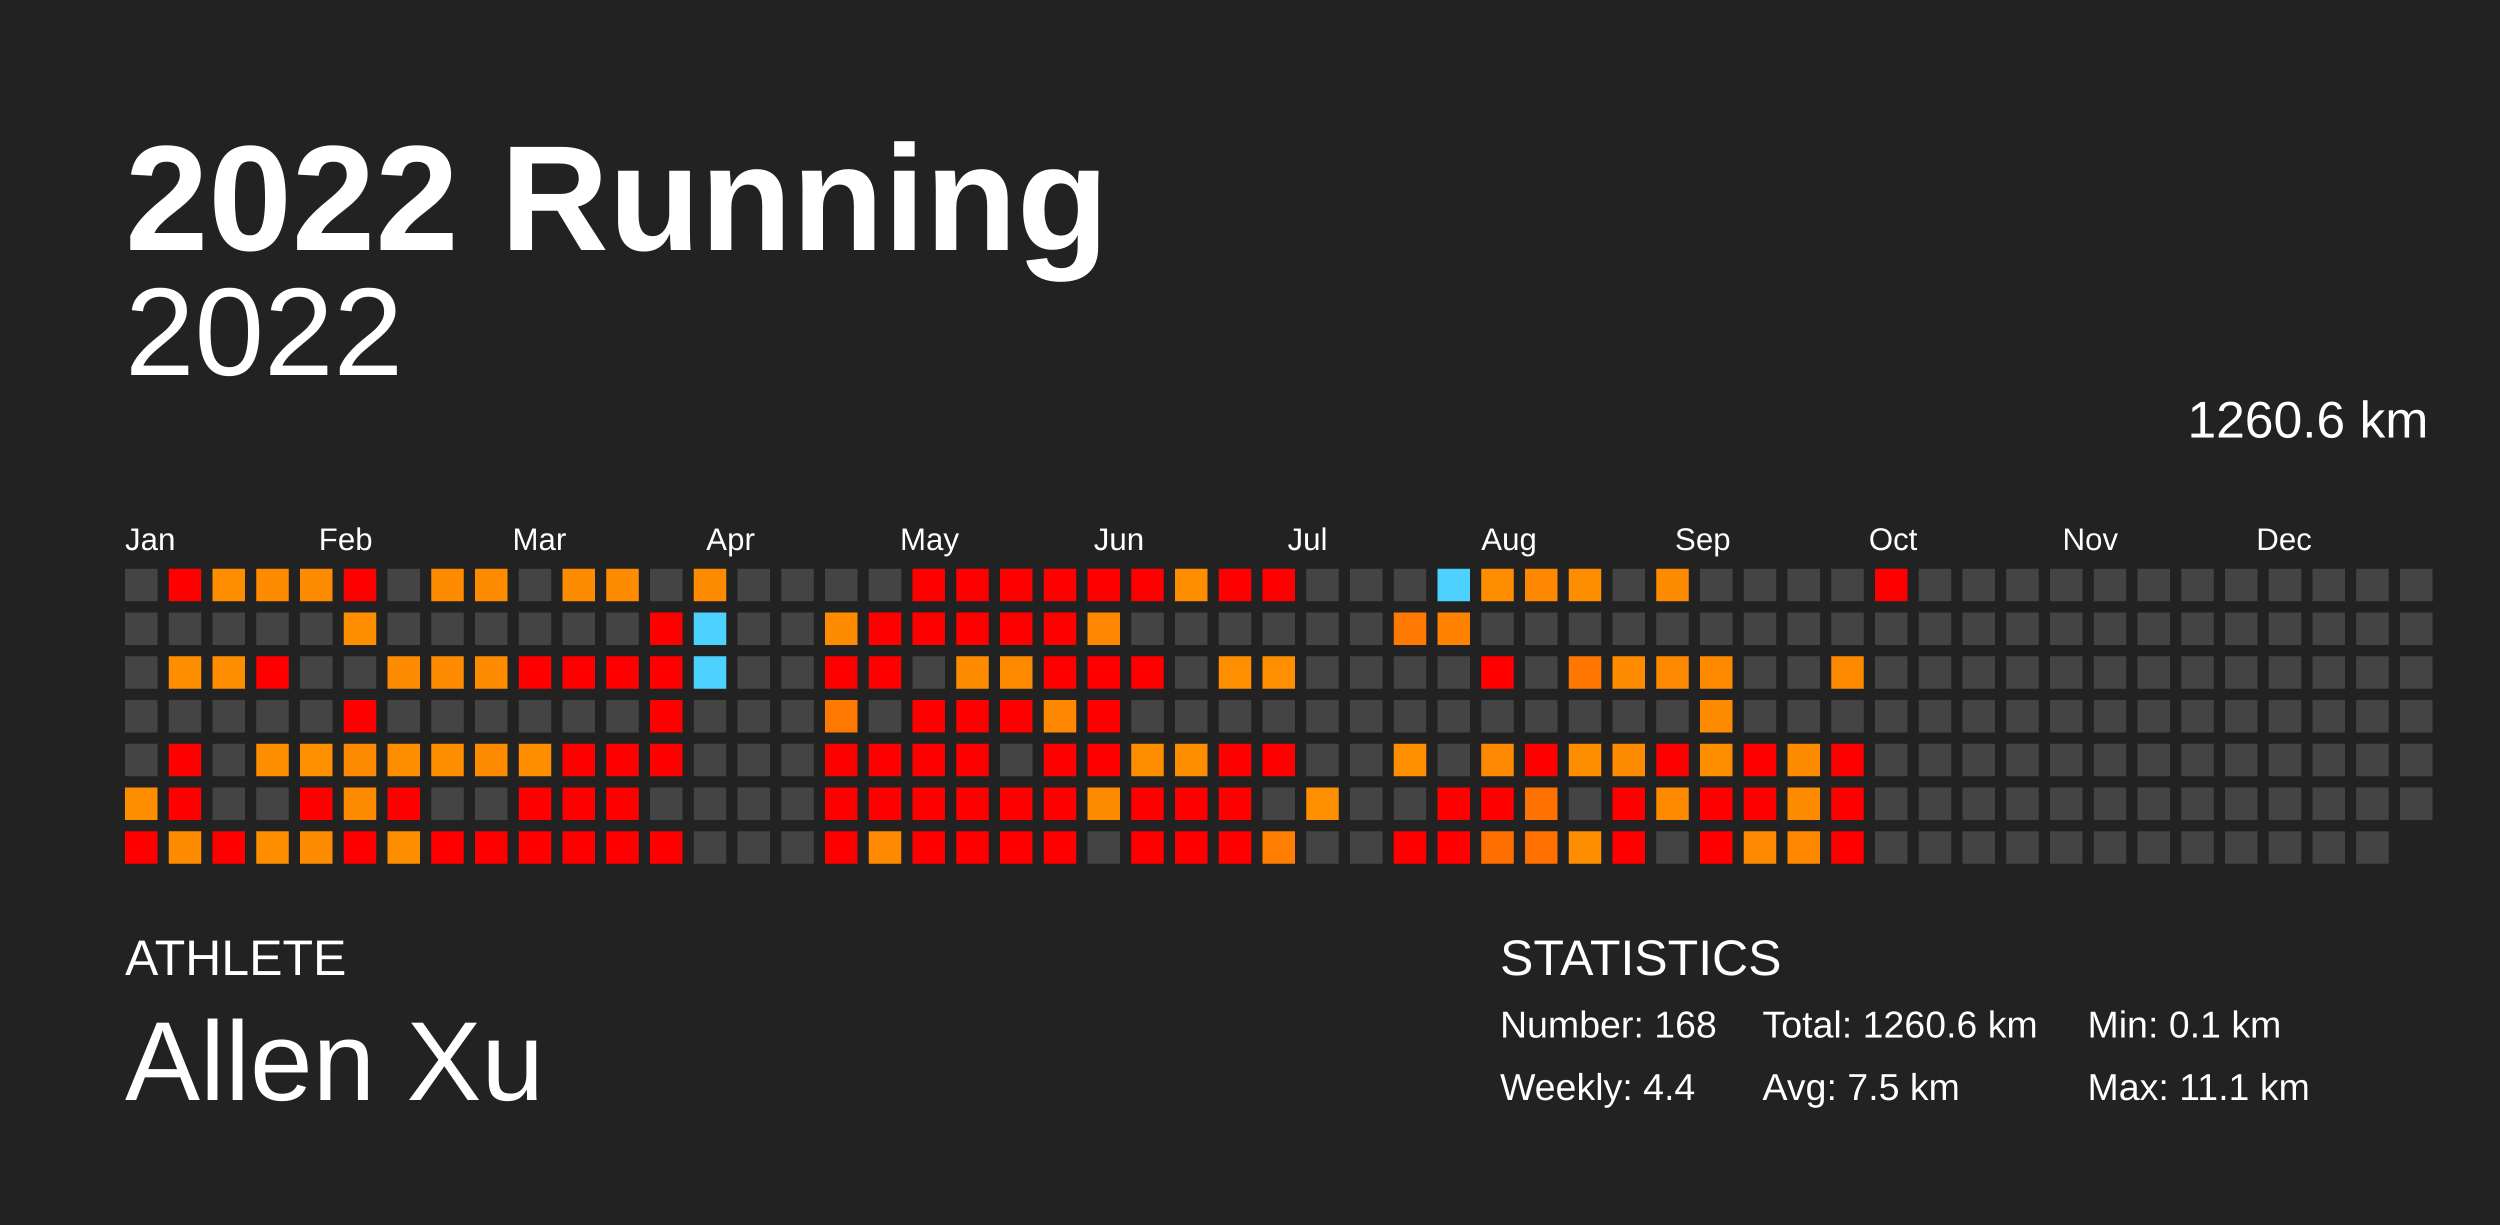
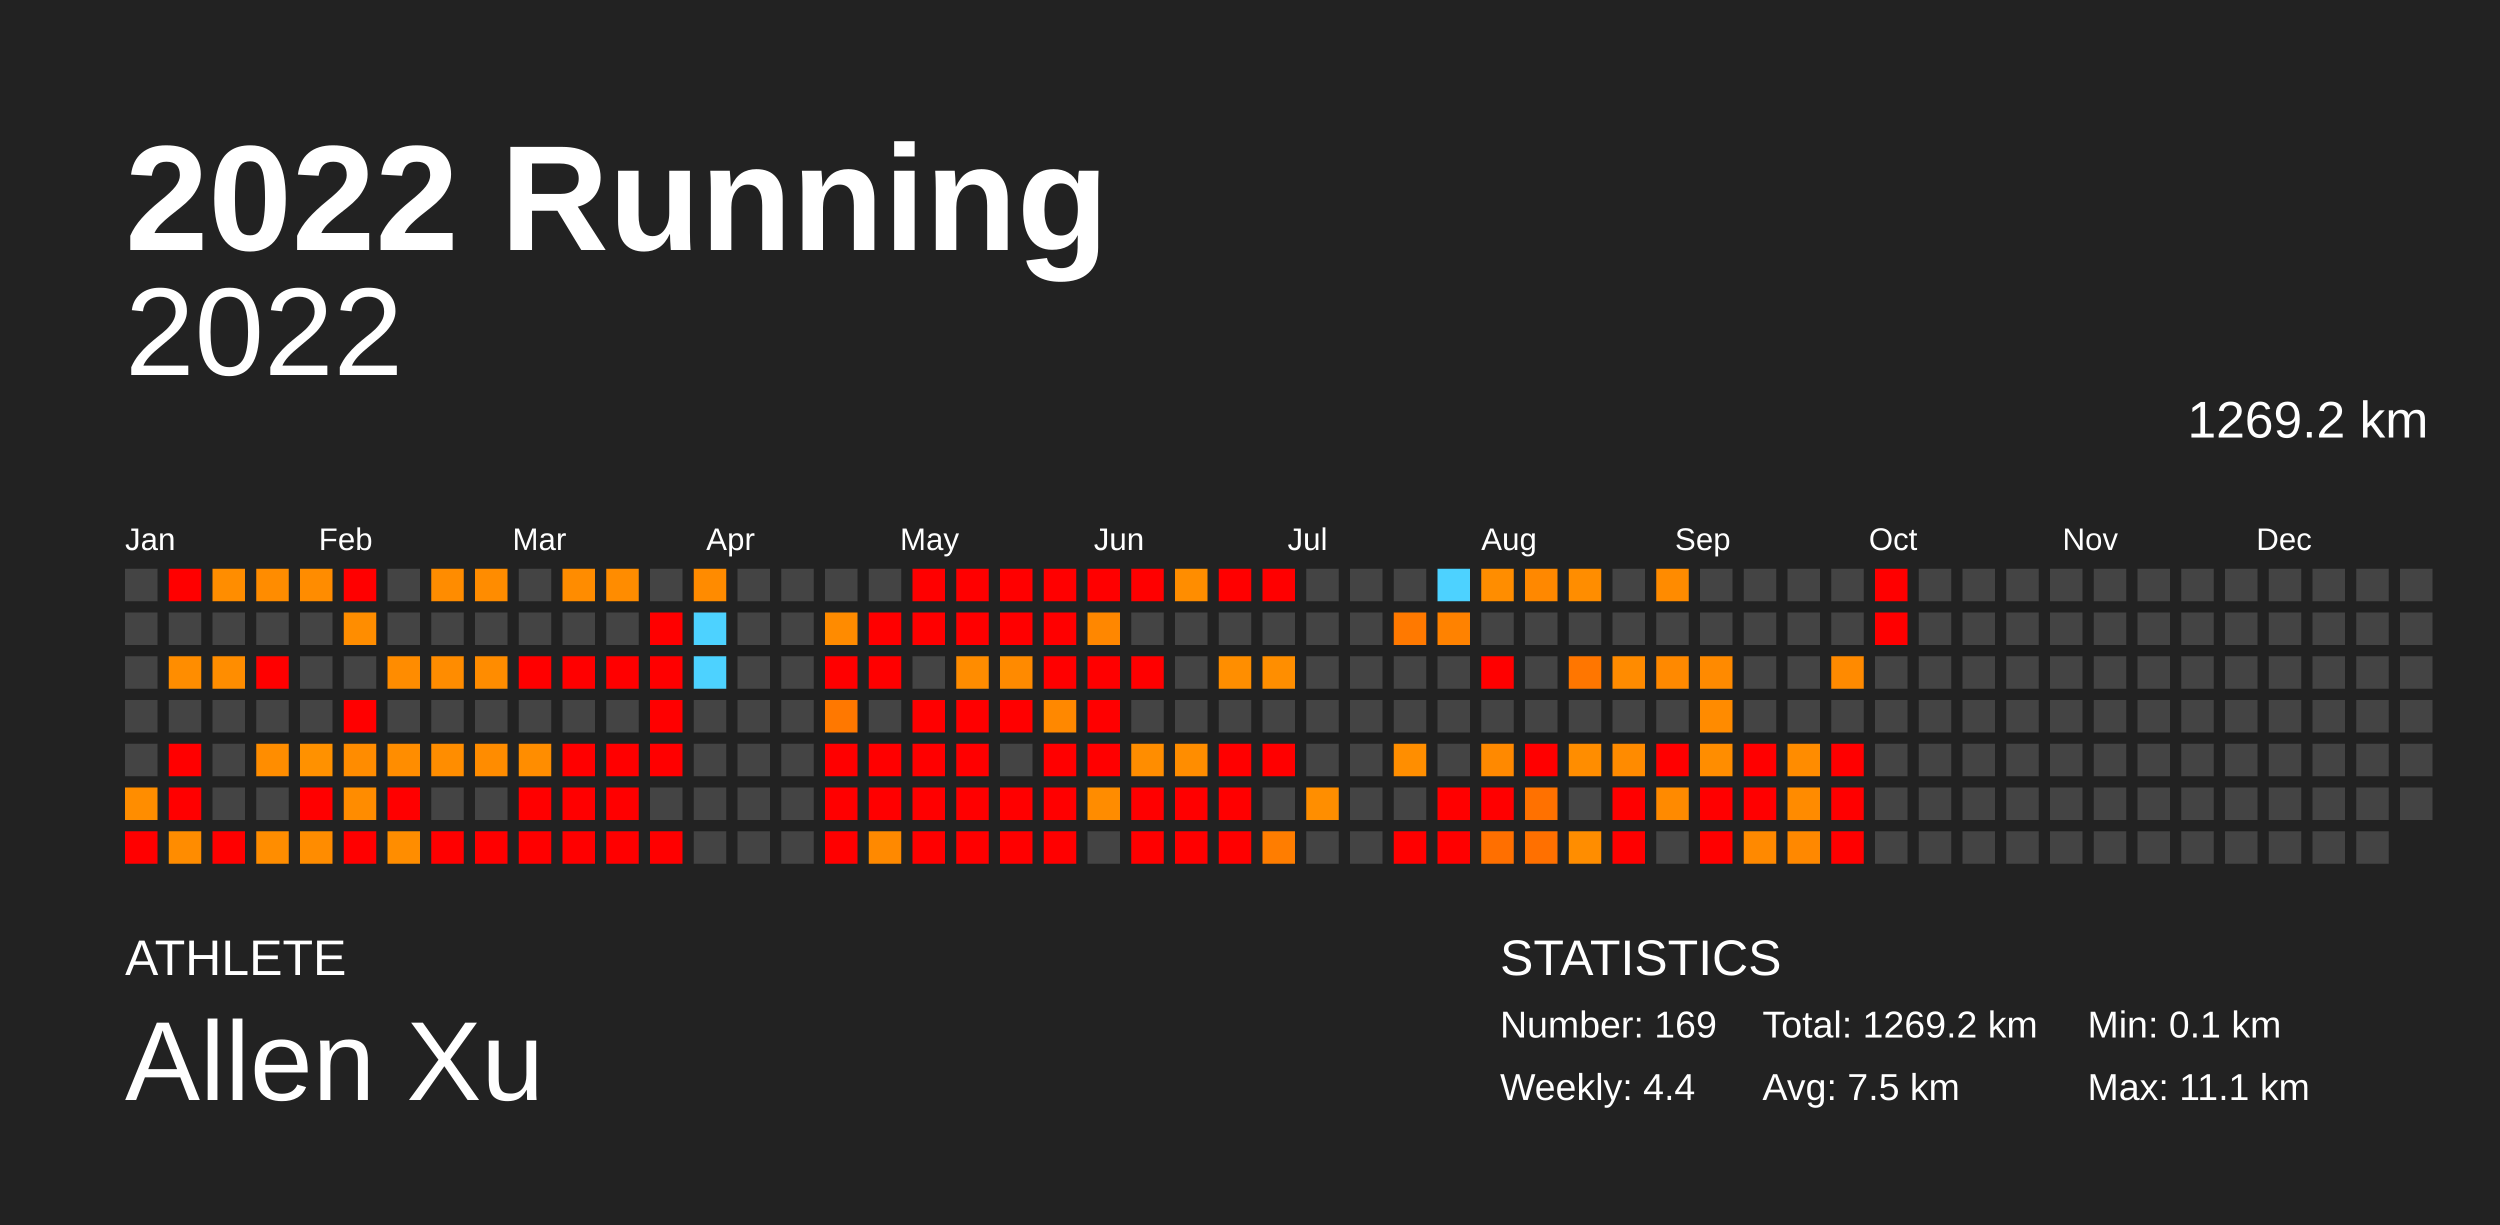
<svg xmlns="http://www.w3.org/2000/svg" baseProfile="full" height="98mm" version="1.1" viewBox="0,0,200,98" width="200mm">
  <defs />
  <rect fill="#222222" height="98" width="200" x="0" y="0" />
  <text fill="#FFFFFF" style="font-size:12px; font-family:Arial; font-weight:bold;" x="10" y="20">2022 Running</text>
  <text fill="#FFFFFF" style="font-size:4px; font-family:Arial" x="10" y="78">ATHLETE</text>
  <text fill="#FFFFFF" style="font-size:9px; font-family:Arial" x="10" y="88">Allen Xu</text>
  <text fill="#FFFFFF" style="font-size:4px; font-family:Arial" x="120" y="78">STATISTICS</text>
-   <text fill="#FFFFFF" style="font-size:3px; font-family:Arial" x="120" y="83">Number: 168</text>
+   <text fill="#FFFFFF" style="font-size:3px; font-family:Arial" x="120" y="83">Number: 169</text>
  <text fill="#FFFFFF" style="font-size:3px; font-family:Arial" x="120" y="88">Weekly: 4.4</text>
-   <text fill="#FFFFFF" style="font-size:3px; font-family:Arial" x="141" y="83">Total: 1260.6 km</text>
+   <text fill="#FFFFFF" style="font-size:3px; font-family:Arial" x="141" y="83">Total: 1269.2 km</text>
  <text fill="#FFFFFF" style="font-size:3px; font-family:Arial" x="141" y="88">Avg: 7.5 km</text>
  <text fill="#FFFFFF" style="font-size:3px; font-family:Arial" x="167" y="83">Min: 0.1 km</text>
  <text fill="#FFFFFF" style="font-size:3px; font-family:Arial" x="167" y="88">Max: 11.1 km</text>
  <text alignment-baseline="hanging" fill="#FFFFFF" style="font-size:10.0px; font-family:Arial;" x="10" y="30">2022</text>
-   <text alignment-baseline="hanging" fill="#FFFFFF" style="font-size:4.125px; font-family:Arial;" x="175" y="35">1260.6 km</text>
+   <text alignment-baseline="hanging" fill="#FFFFFF" style="font-size:4.125px; font-family:Arial;" x="175" y="35">1269.2 km</text>
  <text fill="#FFFFFF" style="font-size:2.5px; font-family:Arial" x="10.0" y="44">Jan</text>
  <text fill="#FFFFFF" style="font-size:2.5px; font-family:Arial" x="25.5" y="44">Feb</text>
  <text fill="#FFFFFF" style="font-size:2.5px; font-family:Arial" x="41.0" y="44">Mar</text>
  <text fill="#FFFFFF" style="font-size:2.5px; font-family:Arial" x="56.5" y="44">Apr</text>
  <text fill="#FFFFFF" style="font-size:2.5px; font-family:Arial" x="72.0" y="44">May</text>
  <text fill="#FFFFFF" style="font-size:2.5px; font-family:Arial" x="87.5" y="44">Jun</text>
  <text fill="#FFFFFF" style="font-size:2.5px; font-family:Arial" x="103.0" y="44">Jul</text>
  <text fill="#FFFFFF" style="font-size:2.5px; font-family:Arial" x="118.5" y="44">Aug</text>
  <text fill="#FFFFFF" style="font-size:2.5px; font-family:Arial" x="134.0" y="44">Sep</text>
  <text fill="#FFFFFF" style="font-size:2.5px; font-family:Arial" x="149.5" y="44">Oct</text>
  <text fill="#FFFFFF" style="font-size:2.5px; font-family:Arial" x="165.0" y="44">Nov</text>
  <text fill="#FFFFFF" style="font-size:2.5px; font-family:Arial" x="180.5" y="44">Dec</text>
  <rect fill="#444444" height="2.6" width="2.6" x="10.0" y="45.5" />
  <rect fill="#444444" height="2.6" width="2.6" x="10.0" y="49.0" />
  <rect fill="#444444" height="2.6" width="2.6" x="10.0" y="52.5" />
  <rect fill="#444444" height="2.6" width="2.6" x="10.0" y="56.0" />
  <rect fill="#444444" height="2.6" width="2.6" x="10.0" y="59.5" />
  <rect fill="#ff8d00" height="2.6" width="2.6" x="10.0" y="63.0" />
  <rect fill="red" height="2.6" width="2.6" x="10.0" y="66.5" />
  <rect fill="red" height="2.6" width="2.6" x="13.5" y="45.5" />
  <rect fill="#444444" height="2.6" width="2.6" x="13.5" y="49.0" />
  <rect fill="#ff8d00" height="2.6" width="2.6" x="13.5" y="52.5" />
  <rect fill="#444444" height="2.6" width="2.6" x="13.5" y="56.0" />
  <rect fill="red" height="2.6" width="2.6" x="13.5" y="59.5" />
  <rect fill="red" height="2.6" width="2.6" x="13.5" y="63.0" />
  <rect fill="#ff8c00" height="2.6" width="2.6" x="13.5" y="66.5" />
  <rect fill="#ff8d00" height="2.6" width="2.6" x="17.0" y="45.5" />
  <rect fill="#444444" height="2.6" width="2.6" x="17.0" y="49.0" />
  <rect fill="#ff8d00" height="2.6" width="2.6" x="17.0" y="52.5" />
  <rect fill="#444444" height="2.6" width="2.6" x="17.0" y="56.0" />
  <rect fill="#444444" height="2.6" width="2.6" x="17.0" y="59.5" />
  <rect fill="#444444" height="2.6" width="2.6" x="17.0" y="63.0" />
  <rect fill="red" height="2.6" width="2.6" x="17.0" y="66.5" />
  <rect fill="#ff8c00" height="2.6" width="2.6" x="20.5" y="45.5" />
  <rect fill="#444444" height="2.6" width="2.6" x="20.5" y="49.0" />
  <rect fill="red" height="2.6" width="2.6" x="20.5" y="52.5" />
  <rect fill="#444444" height="2.6" width="2.6" x="20.5" y="56.0" />
  <rect fill="#ff8d00" height="2.6" width="2.6" x="20.5" y="59.5" />
  <rect fill="#444444" height="2.6" width="2.6" x="20.5" y="63.0" />
  <rect fill="#ff8d00" height="2.6" width="2.6" x="20.5" y="66.5" />
  <rect fill="#ff8c00" height="2.6" width="2.6" x="24.0" y="45.5" />
  <rect fill="#444444" height="2.6" width="2.6" x="24.0" y="49.0" />
  <rect fill="#444444" height="2.6" width="2.6" x="24.0" y="52.5" />
  <rect fill="#444444" height="2.6" width="2.6" x="24.0" y="56.0" />
  <rect fill="#ff9100" height="2.6" width="2.6" x="24.0" y="59.5" />
  <rect fill="red" height="2.6" width="2.6" x="24.0" y="63.0" />
  <rect fill="#ff8c00" height="2.6" width="2.6" x="24.0" y="66.5" />
  <rect fill="red" height="2.6" width="2.6" x="27.5" y="45.5" />
  <rect fill="#ff8d00" height="2.6" width="2.6" x="27.5" y="49.0" />
  <rect fill="#444444" height="2.6" width="2.6" x="27.5" y="52.5" />
  <rect fill="red" height="2.6" width="2.6" x="27.5" y="56.0" />
  <rect fill="#ff8c00" height="2.6" width="2.6" x="27.5" y="59.5" />
  <rect fill="#ff8c00" height="2.6" width="2.6" x="27.5" y="63.0" />
  <rect fill="red" height="2.6" width="2.6" x="27.5" y="66.5" />
  <rect fill="#444444" height="2.6" width="2.6" x="31.0" y="45.5" />
  <rect fill="#444444" height="2.6" width="2.6" x="31.0" y="49.0" />
  <rect fill="#ff8c00" height="2.6" width="2.6" x="31.0" y="52.5" />
  <rect fill="#444444" height="2.6" width="2.6" x="31.0" y="56.0" />
  <rect fill="#ff8d00" height="2.6" width="2.6" x="31.0" y="59.5" />
  <rect fill="red" height="2.6" width="2.6" x="31.0" y="63.0" />
  <rect fill="#ff8d00" height="2.6" width="2.6" x="31.0" y="66.5" />
  <rect fill="#ff8c00" height="2.6" width="2.6" x="34.5" y="45.5" />
  <rect fill="#444444" height="2.6" width="2.6" x="34.5" y="49.0" />
  <rect fill="#ff8c00" height="2.6" width="2.6" x="34.5" y="52.5" />
  <rect fill="#444444" height="2.6" width="2.6" x="34.5" y="56.0" />
  <rect fill="#ff8d00" height="2.6" width="2.6" x="34.5" y="59.5" />
  <rect fill="#444444" height="2.6" width="2.6" x="34.5" y="63.0" />
  <rect fill="red" height="2.6" width="2.6" x="34.5" y="66.5" />
  <rect fill="#ff8c00" height="2.6" width="2.6" x="38.0" y="45.5" />
  <rect fill="#444444" height="2.6" width="2.6" x="38.0" y="49.0" />
  <rect fill="#ff8c00" height="2.6" width="2.6" x="38.0" y="52.5" />
  <rect fill="#444444" height="2.6" width="2.6" x="38.0" y="56.0" />
  <rect fill="#ff8c00" height="2.6" width="2.6" x="38.0" y="59.5" />
  <rect fill="#444444" height="2.6" width="2.6" x="38.0" y="63.0" />
  <rect fill="red" height="2.6" width="2.6" x="38.0" y="66.5" />
  <rect fill="#444444" height="2.6" width="2.6" x="41.5" y="45.5" />
  <rect fill="#444444" height="2.6" width="2.6" x="41.5" y="49.0" />
  <rect fill="red" height="2.6" width="2.6" x="41.5" y="52.5" />
  <rect fill="#444444" height="2.6" width="2.6" x="41.5" y="56.0" />
  <rect fill="#ff8d00" height="2.6" width="2.6" x="41.5" y="59.5" />
  <rect fill="red" height="2.6" width="2.6" x="41.5" y="63.0" />
  <rect fill="red" height="2.6" width="2.6" x="41.5" y="66.5" />
  <rect fill="#ff8c00" height="2.6" width="2.6" x="45.0" y="45.5" />
  <rect fill="#444444" height="2.6" width="2.6" x="45.0" y="49.0" />
  <rect fill="red" height="2.6" width="2.6" x="45.0" y="52.5" />
  <rect fill="#444444" height="2.6" width="2.6" x="45.0" y="56.0" />
  <rect fill="red" height="2.6" width="2.6" x="45.0" y="59.5" />
  <rect fill="red" height="2.6" width="2.6" x="45.0" y="63.0" />
  <rect fill="red" height="2.6" width="2.6" x="45.0" y="66.5" />
  <rect fill="#ff8c00" height="2.6" width="2.6" x="48.5" y="45.5" />
  <rect fill="#444444" height="2.6" width="2.6" x="48.5" y="49.0" />
  <rect fill="red" height="2.6" width="2.6" x="48.5" y="52.5" />
  <rect fill="#444444" height="2.6" width="2.6" x="48.5" y="56.0" />
  <rect fill="red" height="2.6" width="2.6" x="48.5" y="59.5" />
  <rect fill="red" height="2.6" width="2.6" x="48.5" y="63.0" />
  <rect fill="red" height="2.6" width="2.6" x="48.5" y="66.5" />
  <rect fill="#444444" height="2.6" width="2.6" x="52.0" y="45.5" />
  <rect fill="red" height="2.6" width="2.6" x="52.0" y="49.0" />
  <rect fill="red" height="2.6" width="2.6" x="52.0" y="52.5" />
  <rect fill="red" height="2.6" width="2.6" x="52.0" y="56.0" />
  <rect fill="red" height="2.6" width="2.6" x="52.0" y="59.5" />
  <rect fill="#444444" height="2.6" width="2.6" x="52.0" y="63.0" />
  <rect fill="red" height="2.6" width="2.6" x="52.0" y="66.5" />
  <rect fill="#ff8b00" height="2.6" width="2.6" x="55.5" y="45.5" />
  <rect fill="#4dd2ff" height="2.6" width="2.6" x="55.5" y="49.0" />
  <rect fill="#4dd2ff" height="2.6" width="2.6" x="55.5" y="52.5" />
  <rect fill="#444444" height="2.6" width="2.6" x="55.5" y="56.0" />
  <rect fill="#444444" height="2.6" width="2.6" x="55.5" y="59.5" />
  <rect fill="#444444" height="2.6" width="2.6" x="55.5" y="63.0" />
  <rect fill="#444444" height="2.6" width="2.6" x="55.5" y="66.5" />
  <rect fill="#444444" height="2.6" width="2.6" x="59.0" y="45.5" />
  <rect fill="#444444" height="2.6" width="2.6" x="59.0" y="49.0" />
  <rect fill="#444444" height="2.6" width="2.6" x="59.0" y="52.5" />
  <rect fill="#444444" height="2.6" width="2.6" x="59.0" y="56.0" />
  <rect fill="#444444" height="2.6" width="2.6" x="59.0" y="59.5" />
  <rect fill="#444444" height="2.6" width="2.6" x="59.0" y="63.0" />
  <rect fill="#444444" height="2.6" width="2.6" x="59.0" y="66.5" />
  <rect fill="#444444" height="2.6" width="2.6" x="62.5" y="45.5" />
  <rect fill="#444444" height="2.6" width="2.6" x="62.5" y="49.0" />
  <rect fill="#444444" height="2.6" width="2.6" x="62.5" y="52.5" />
  <rect fill="#444444" height="2.6" width="2.6" x="62.5" y="56.0" />
  <rect fill="#444444" height="2.6" width="2.6" x="62.5" y="59.5" />
  <rect fill="#444444" height="2.6" width="2.6" x="62.5" y="63.0" />
  <rect fill="#444444" height="2.6" width="2.6" x="62.5" y="66.5" />
  <rect fill="#444444" height="2.6" width="2.6" x="66.0" y="45.5" />
  <rect fill="#ff8b00" height="2.6" width="2.6" x="66.0" y="49.0" />
  <rect fill="red" height="2.6" width="2.6" x="66.0" y="52.5" />
  <rect fill="#ff7800" height="2.6" width="2.6" x="66.0" y="56.0" />
  <rect fill="red" height="2.6" width="2.6" x="66.0" y="59.5" />
  <rect fill="red" height="2.6" width="2.6" x="66.0" y="63.0" />
  <rect fill="red" height="2.6" width="2.6" x="66.0" y="66.5" />
  <rect fill="#444444" height="2.6" width="2.6" x="69.5" y="45.5" />
  <rect fill="red" height="2.6" width="2.6" x="69.5" y="49.0" />
  <rect fill="red" height="2.6" width="2.6" x="69.5" y="52.5" />
  <rect fill="#444444" height="2.6" width="2.6" x="69.5" y="56.0" />
  <rect fill="red" height="2.6" width="2.6" x="69.5" y="59.5" />
  <rect fill="red" height="2.6" width="2.6" x="69.5" y="63.0" />
  <rect fill="#ff8900" height="2.6" width="2.6" x="69.5" y="66.5" />
  <rect fill="red" height="2.6" width="2.6" x="73.0" y="45.5" />
  <rect fill="red" height="2.6" width="2.6" x="73.0" y="49.0" />
  <rect fill="#444444" height="2.6" width="2.6" x="73.0" y="52.5" />
  <rect fill="red" height="2.6" width="2.6" x="73.0" y="56.0" />
  <rect fill="red" height="2.6" width="2.6" x="73.0" y="59.5" />
  <rect fill="red" height="2.6" width="2.6" x="73.0" y="63.0" />
  <rect fill="red" height="2.6" width="2.6" x="73.0" y="66.5" />
  <rect fill="red" height="2.6" width="2.6" x="76.5" y="45.5" />
  <rect fill="red" height="2.6" width="2.6" x="76.5" y="49.0" />
  <rect fill="#ff8c00" height="2.6" width="2.6" x="76.5" y="52.5" />
  <rect fill="red" height="2.6" width="2.6" x="76.5" y="56.0" />
  <rect fill="red" height="2.6" width="2.6" x="76.5" y="59.5" />
  <rect fill="red" height="2.6" width="2.6" x="76.5" y="63.0" />
  <rect fill="red" height="2.6" width="2.6" x="76.5" y="66.5" />
  <rect fill="red" height="2.6" width="2.6" x="80.0" y="45.5" />
  <rect fill="red" height="2.6" width="2.6" x="80.0" y="49.0" />
  <rect fill="#ff8a00" height="2.6" width="2.6" x="80.0" y="52.5" />
  <rect fill="red" height="2.6" width="2.6" x="80.0" y="56.0" />
  <rect fill="#444444" height="2.6" width="2.6" x="80.0" y="59.5" />
  <rect fill="red" height="2.6" width="2.6" x="80.0" y="63.0" />
  <rect fill="red" height="2.6" width="2.6" x="80.0" y="66.5" />
  <rect fill="red" height="2.6" width="2.6" x="83.5" y="45.5" />
  <rect fill="red" height="2.6" width="2.6" x="83.5" y="49.0" />
  <rect fill="red" height="2.6" width="2.6" x="83.5" y="52.5" />
  <rect fill="#ff8800" height="2.6" width="2.6" x="83.5" y="56.0" />
  <rect fill="red" height="2.6" width="2.6" x="83.5" y="59.5" />
  <rect fill="red" height="2.6" width="2.6" x="83.5" y="63.0" />
  <rect fill="red" height="2.6" width="2.6" x="83.5" y="66.5" />
  <rect fill="red" height="2.6" width="2.6" x="87.0" y="45.5" />
  <rect fill="#ff8700" height="2.6" width="2.6" x="87.0" y="49.0" />
  <rect fill="red" height="2.6" width="2.6" x="87.0" y="52.5" />
  <rect fill="red" height="2.6" width="2.6" x="87.0" y="56.0" />
  <rect fill="red" height="2.6" width="2.6" x="87.0" y="59.5" />
  <rect fill="#ff8c00" height="2.6" width="2.6" x="87.0" y="63.0" />
  <rect fill="#444444" height="2.6" width="2.6" x="87.0" y="66.5" />
  <rect fill="red" height="2.6" width="2.6" x="90.5" y="45.5" />
  <rect fill="#444444" height="2.6" width="2.6" x="90.5" y="49.0" />
  <rect fill="red" height="2.6" width="2.6" x="90.5" y="52.5" />
  <rect fill="#444444" height="2.6" width="2.6" x="90.5" y="56.0" />
  <rect fill="#ff8d00" height="2.6" width="2.6" x="90.5" y="59.5" />
  <rect fill="red" height="2.6" width="2.6" x="90.5" y="63.0" />
  <rect fill="red" height="2.6" width="2.6" x="90.5" y="66.5" />
  <rect fill="#ff8d00" height="2.6" width="2.6" x="94.0" y="45.5" />
  <rect fill="#444444" height="2.6" width="2.6" x="94.0" y="49.0" />
  <rect fill="#444444" height="2.6" width="2.6" x="94.0" y="52.5" />
  <rect fill="#444444" height="2.6" width="2.6" x="94.0" y="56.0" />
  <rect fill="#ff8d00" height="2.6" width="2.6" x="94.0" y="59.5" />
  <rect fill="red" height="2.6" width="2.6" x="94.0" y="63.0" />
  <rect fill="red" height="2.6" width="2.6" x="94.0" y="66.5" />
  <rect fill="red" height="2.6" width="2.6" x="97.5" y="45.5" />
  <rect fill="#444444" height="2.6" width="2.6" x="97.5" y="49.0" />
  <rect fill="#ff8e00" height="2.6" width="2.6" x="97.5" y="52.5" />
  <rect fill="#444444" height="2.6" width="2.6" x="97.5" y="56.0" />
  <rect fill="red" height="2.6" width="2.6" x="97.5" y="59.5" />
  <rect fill="red" height="2.6" width="2.6" x="97.5" y="63.0" />
  <rect fill="red" height="2.6" width="2.6" x="97.5" y="66.5" />
  <rect fill="red" height="2.6" width="2.6" x="101.0" y="45.5" />
  <rect fill="#444444" height="2.6" width="2.6" x="101.0" y="49.0" />
  <rect fill="#ff8e00" height="2.6" width="2.6" x="101.0" y="52.5" />
  <rect fill="#444444" height="2.6" width="2.6" x="101.0" y="56.0" />
  <rect fill="red" height="2.6" width="2.6" x="101.0" y="59.5" />
  <rect fill="#444444" height="2.6" width="2.6" x="101.0" y="63.0" />
  <rect fill="#ff7d00" height="2.6" width="2.6" x="101.0" y="66.5" />
  <rect fill="#444444" height="2.6" width="2.6" x="104.5" y="45.5" />
  <rect fill="#444444" height="2.6" width="2.6" x="104.5" y="49.0" />
  <rect fill="#444444" height="2.6" width="2.6" x="104.5" y="52.5" />
  <rect fill="#444444" height="2.6" width="2.6" x="104.5" y="56.0" />
  <rect fill="#444444" height="2.6" width="2.6" x="104.5" y="59.5" />
  <rect fill="#ff8e00" height="2.6" width="2.6" x="104.5" y="63.0" />
  <rect fill="#444444" height="2.6" width="2.6" x="104.5" y="66.5" />
  <rect fill="#444444" height="2.6" width="2.6" x="108.0" y="45.5" />
  <rect fill="#444444" height="2.6" width="2.6" x="108.0" y="49.0" />
  <rect fill="#444444" height="2.6" width="2.6" x="108.0" y="52.5" />
  <rect fill="#444444" height="2.6" width="2.6" x="108.0" y="56.0" />
  <rect fill="#444444" height="2.6" width="2.6" x="108.0" y="59.5" />
  <rect fill="#444444" height="2.6" width="2.6" x="108.0" y="63.0" />
  <rect fill="#444444" height="2.6" width="2.6" x="108.0" y="66.5" />
  <rect fill="#444444" height="2.6" width="2.6" x="111.5" y="45.5" />
  <rect fill="#ff7900" height="2.6" width="2.6" x="111.5" y="49.0" />
  <rect fill="#444444" height="2.6" width="2.6" x="111.5" y="52.5" />
  <rect fill="#444444" height="2.6" width="2.6" x="111.5" y="56.0" />
  <rect fill="#ff8e00" height="2.6" width="2.6" x="111.5" y="59.5" />
  <rect fill="#444444" height="2.6" width="2.6" x="111.5" y="63.0" />
  <rect fill="red" height="2.6" width="2.6" x="111.5" y="66.5" />
  <rect fill="#4dd2ff" height="2.6" width="2.6" x="115.0" y="45.5" />
  <rect fill="#ff8200" height="2.6" width="2.6" x="115.0" y="49.0" />
  <rect fill="#444444" height="2.6" width="2.6" x="115.0" y="52.5" />
  <rect fill="#444444" height="2.6" width="2.6" x="115.0" y="56.0" />
  <rect fill="#444444" height="2.6" width="2.6" x="115.0" y="59.5" />
  <rect fill="red" height="2.6" width="2.6" x="115.0" y="63.0" />
  <rect fill="red" height="2.6" width="2.6" x="115.0" y="66.5" />
  <rect fill="#ff8d00" height="2.6" width="2.6" x="118.5" y="45.5" />
  <rect fill="#444444" height="2.6" width="2.6" x="118.5" y="49.0" />
  <rect fill="red" height="2.6" width="2.6" x="118.5" y="52.5" />
  <rect fill="#444444" height="2.6" width="2.6" x="118.5" y="56.0" />
  <rect fill="#ff8900" height="2.6" width="2.6" x="118.5" y="59.5" />
  <rect fill="red" height="2.6" width="2.6" x="118.5" y="63.0" />
  <rect fill="#ff6f00" height="2.6" width="2.6" x="118.5" y="66.5" />
  <rect fill="#ff8800" height="2.6" width="2.6" x="122.0" y="45.5" />
  <rect fill="#444444" height="2.6" width="2.6" x="122.0" y="49.0" />
  <rect fill="#444444" height="2.6" width="2.6" x="122.0" y="52.5" />
  <rect fill="#444444" height="2.6" width="2.6" x="122.0" y="56.0" />
  <rect fill="red" height="2.6" width="2.6" x="122.0" y="59.5" />
  <rect fill="#ff7100" height="2.6" width="2.6" x="122.0" y="63.0" />
  <rect fill="#ff7000" height="2.6" width="2.6" x="122.0" y="66.5" />
  <rect fill="#ff8d00" height="2.6" width="2.6" x="125.5" y="45.5" />
  <rect fill="#444444" height="2.6" width="2.6" x="125.5" y="49.0" />
  <rect fill="#ff7600" height="2.6" width="2.6" x="125.5" y="52.5" />
  <rect fill="#444444" height="2.6" width="2.6" x="125.5" y="56.0" />
  <rect fill="#ff8d00" height="2.6" width="2.6" x="125.5" y="59.5" />
  <rect fill="#444444" height="2.6" width="2.6" x="125.5" y="63.0" />
  <rect fill="#ff8d00" height="2.6" width="2.6" x="125.5" y="66.5" />
  <rect fill="#444444" height="2.6" width="2.6" x="129.0" y="45.5" />
  <rect fill="#444444" height="2.6" width="2.6" x="129.0" y="49.0" />
  <rect fill="#ff8b00" height="2.6" width="2.6" x="129.0" y="52.5" />
  <rect fill="#444444" height="2.6" width="2.6" x="129.0" y="56.0" />
  <rect fill="#ff8b00" height="2.6" width="2.6" x="129.0" y="59.5" />
  <rect fill="red" height="2.6" width="2.6" x="129.0" y="63.0" />
  <rect fill="red" height="2.6" width="2.6" x="129.0" y="66.5" />
  <rect fill="#ff8b00" height="2.6" width="2.6" x="132.5" y="45.5" />
  <rect fill="#444444" height="2.6" width="2.6" x="132.5" y="49.0" />
  <rect fill="#ff8900" height="2.6" width="2.6" x="132.5" y="52.5" />
  <rect fill="#444444" height="2.6" width="2.6" x="132.5" y="56.0" />
  <rect fill="red" height="2.6" width="2.6" x="132.5" y="59.5" />
  <rect fill="#ff8a00" height="2.6" width="2.6" x="132.5" y="63.0" />
  <rect fill="#444444" height="2.6" width="2.6" x="132.5" y="66.5" />
  <rect fill="#444444" height="2.6" width="2.6" x="136.0" y="45.5" />
  <rect fill="#444444" height="2.6" width="2.6" x="136.0" y="49.0" />
  <rect fill="#ff8a00" height="2.6" width="2.6" x="136.0" y="52.5" />
  <rect fill="#ff8b00" height="2.6" width="2.6" x="136.0" y="56.0" />
  <rect fill="#ff8d00" height="2.6" width="2.6" x="136.0" y="59.5" />
  <rect fill="red" height="2.6" width="2.6" x="136.0" y="63.0" />
  <rect fill="red" height="2.6" width="2.6" x="136.0" y="66.5" />
  <rect fill="#444444" height="2.6" width="2.6" x="139.5" y="45.5" />
  <rect fill="#444444" height="2.6" width="2.6" x="139.5" y="49.0" />
  <rect fill="#444444" height="2.6" width="2.6" x="139.5" y="52.5" />
  <rect fill="#444444" height="2.6" width="2.6" x="139.5" y="56.0" />
  <rect fill="red" height="2.6" width="2.6" x="139.5" y="59.5" />
  <rect fill="red" height="2.6" width="2.6" x="139.5" y="63.0" />
  <rect fill="#ff8900" height="2.6" width="2.6" x="139.5" y="66.5" />
  <rect fill="#444444" height="2.6" width="2.6" x="143.0" y="45.5" />
  <rect fill="#444444" height="2.6" width="2.6" x="143.0" y="49.0" />
  <rect fill="#444444" height="2.6" width="2.6" x="143.0" y="52.5" />
  <rect fill="#444444" height="2.6" width="2.6" x="143.0" y="56.0" />
  <rect fill="#ff8c00" height="2.6" width="2.6" x="143.0" y="59.5" />
  <rect fill="#ff8b00" height="2.6" width="2.6" x="143.0" y="63.0" />
  <rect fill="#ff8800" height="2.6" width="2.6" x="143.0" y="66.5" />
  <rect fill="#444444" height="2.6" width="2.6" x="146.5" y="45.5" />
  <rect fill="#444444" height="2.6" width="2.6" x="146.5" y="49.0" />
  <rect fill="#ff8a00" height="2.6" width="2.6" x="146.5" y="52.5" />
  <rect fill="#444444" height="2.6" width="2.6" x="146.5" y="56.0" />
  <rect fill="red" height="2.6" width="2.6" x="146.5" y="59.5" />
  <rect fill="red" height="2.6" width="2.6" x="146.5" y="63.0" />
  <rect fill="red" height="2.6" width="2.6" x="146.5" y="66.5" />
  <rect fill="red" height="2.6" width="2.6" x="150.0" y="45.5" />
-   <rect fill="#444444" height="2.6" width="2.6" x="150.0" y="49.0" />
+   <rect fill="red" height="2.6" width="2.6" x="150.0" y="49.0" />
  <rect fill="#444444" height="2.6" width="2.6" x="150.0" y="52.5" />
  <rect fill="#444444" height="2.6" width="2.6" x="150.0" y="56.0" />
  <rect fill="#444444" height="2.6" width="2.6" x="150.0" y="59.5" />
  <rect fill="#444444" height="2.6" width="2.6" x="150.0" y="63.0" />
  <rect fill="#444444" height="2.6" width="2.6" x="150.0" y="66.5" />
  <rect fill="#444444" height="2.6" width="2.6" x="153.5" y="45.5" />
  <rect fill="#444444" height="2.6" width="2.6" x="153.5" y="49.0" />
  <rect fill="#444444" height="2.6" width="2.6" x="153.5" y="52.5" />
  <rect fill="#444444" height="2.6" width="2.6" x="153.5" y="56.0" />
  <rect fill="#444444" height="2.6" width="2.6" x="153.5" y="59.5" />
  <rect fill="#444444" height="2.6" width="2.6" x="153.5" y="63.0" />
  <rect fill="#444444" height="2.6" width="2.6" x="153.5" y="66.5" />
  <rect fill="#444444" height="2.6" width="2.6" x="157.0" y="45.5" />
  <rect fill="#444444" height="2.6" width="2.6" x="157.0" y="49.0" />
  <rect fill="#444444" height="2.6" width="2.6" x="157.0" y="52.5" />
  <rect fill="#444444" height="2.6" width="2.6" x="157.0" y="56.0" />
  <rect fill="#444444" height="2.6" width="2.6" x="157.0" y="59.5" />
  <rect fill="#444444" height="2.6" width="2.6" x="157.0" y="63.0" />
  <rect fill="#444444" height="2.6" width="2.6" x="157.0" y="66.5" />
  <rect fill="#444444" height="2.6" width="2.6" x="160.5" y="45.5" />
  <rect fill="#444444" height="2.6" width="2.6" x="160.5" y="49.0" />
  <rect fill="#444444" height="2.6" width="2.6" x="160.5" y="52.5" />
  <rect fill="#444444" height="2.6" width="2.6" x="160.5" y="56.0" />
  <rect fill="#444444" height="2.6" width="2.6" x="160.5" y="59.5" />
  <rect fill="#444444" height="2.6" width="2.6" x="160.5" y="63.0" />
  <rect fill="#444444" height="2.6" width="2.6" x="160.5" y="66.5" />
  <rect fill="#444444" height="2.6" width="2.6" x="164.0" y="45.5" />
  <rect fill="#444444" height="2.6" width="2.6" x="164.0" y="49.0" />
  <rect fill="#444444" height="2.6" width="2.6" x="164.0" y="52.5" />
  <rect fill="#444444" height="2.6" width="2.6" x="164.0" y="56.0" />
  <rect fill="#444444" height="2.6" width="2.6" x="164.0" y="59.5" />
  <rect fill="#444444" height="2.6" width="2.6" x="164.0" y="63.0" />
  <rect fill="#444444" height="2.6" width="2.6" x="164.0" y="66.5" />
  <rect fill="#444444" height="2.6" width="2.6" x="167.5" y="45.5" />
  <rect fill="#444444" height="2.6" width="2.6" x="167.5" y="49.0" />
  <rect fill="#444444" height="2.6" width="2.6" x="167.5" y="52.5" />
  <rect fill="#444444" height="2.6" width="2.6" x="167.5" y="56.0" />
  <rect fill="#444444" height="2.6" width="2.6" x="167.5" y="59.5" />
  <rect fill="#444444" height="2.6" width="2.6" x="167.5" y="63.0" />
  <rect fill="#444444" height="2.6" width="2.6" x="167.5" y="66.5" />
  <rect fill="#444444" height="2.6" width="2.6" x="171.0" y="45.5" />
  <rect fill="#444444" height="2.6" width="2.6" x="171.0" y="49.0" />
  <rect fill="#444444" height="2.6" width="2.6" x="171.0" y="52.5" />
  <rect fill="#444444" height="2.6" width="2.6" x="171.0" y="56.0" />
  <rect fill="#444444" height="2.6" width="2.6" x="171.0" y="59.5" />
  <rect fill="#444444" height="2.6" width="2.6" x="171.0" y="63.0" />
  <rect fill="#444444" height="2.6" width="2.6" x="171.0" y="66.5" />
  <rect fill="#444444" height="2.6" width="2.6" x="174.5" y="45.5" />
  <rect fill="#444444" height="2.6" width="2.6" x="174.5" y="49.0" />
  <rect fill="#444444" height="2.6" width="2.6" x="174.5" y="52.5" />
  <rect fill="#444444" height="2.6" width="2.6" x="174.5" y="56.0" />
  <rect fill="#444444" height="2.6" width="2.6" x="174.5" y="59.5" />
  <rect fill="#444444" height="2.6" width="2.6" x="174.5" y="63.0" />
  <rect fill="#444444" height="2.6" width="2.6" x="174.5" y="66.5" />
  <rect fill="#444444" height="2.6" width="2.6" x="178.0" y="45.5" />
  <rect fill="#444444" height="2.6" width="2.6" x="178.0" y="49.0" />
  <rect fill="#444444" height="2.6" width="2.6" x="178.0" y="52.5" />
  <rect fill="#444444" height="2.6" width="2.6" x="178.0" y="56.0" />
  <rect fill="#444444" height="2.6" width="2.6" x="178.0" y="59.5" />
  <rect fill="#444444" height="2.6" width="2.6" x="178.0" y="63.0" />
  <rect fill="#444444" height="2.6" width="2.6" x="178.0" y="66.5" />
  <rect fill="#444444" height="2.6" width="2.6" x="181.5" y="45.5" />
  <rect fill="#444444" height="2.6" width="2.6" x="181.5" y="49.0" />
  <rect fill="#444444" height="2.6" width="2.6" x="181.5" y="52.5" />
  <rect fill="#444444" height="2.6" width="2.6" x="181.5" y="56.0" />
  <rect fill="#444444" height="2.6" width="2.6" x="181.5" y="59.5" />
  <rect fill="#444444" height="2.6" width="2.6" x="181.5" y="63.0" />
  <rect fill="#444444" height="2.6" width="2.6" x="181.5" y="66.5" />
  <rect fill="#444444" height="2.6" width="2.6" x="185.0" y="45.5" />
  <rect fill="#444444" height="2.6" width="2.6" x="185.0" y="49.0" />
  <rect fill="#444444" height="2.6" width="2.6" x="185.0" y="52.5" />
  <rect fill="#444444" height="2.6" width="2.6" x="185.0" y="56.0" />
  <rect fill="#444444" height="2.6" width="2.6" x="185.0" y="59.5" />
  <rect fill="#444444" height="2.6" width="2.6" x="185.0" y="63.0" />
  <rect fill="#444444" height="2.6" width="2.6" x="185.0" y="66.5" />
  <rect fill="#444444" height="2.6" width="2.6" x="188.5" y="45.5" />
  <rect fill="#444444" height="2.6" width="2.6" x="188.5" y="49.0" />
  <rect fill="#444444" height="2.6" width="2.6" x="188.5" y="52.5" />
  <rect fill="#444444" height="2.6" width="2.6" x="188.5" y="56.0" />
  <rect fill="#444444" height="2.6" width="2.6" x="188.5" y="59.5" />
  <rect fill="#444444" height="2.6" width="2.6" x="188.5" y="63.0" />
  <rect fill="#444444" height="2.6" width="2.6" x="188.5" y="66.5" />
  <rect fill="#444444" height="2.6" width="2.6" x="192.0" y="45.5" />
  <rect fill="#444444" height="2.6" width="2.6" x="192.0" y="49.0" />
  <rect fill="#444444" height="2.6" width="2.6" x="192.0" y="52.5" />
  <rect fill="#444444" height="2.6" width="2.6" x="192.0" y="56.0" />
  <rect fill="#444444" height="2.6" width="2.6" x="192.0" y="59.5" />
  <rect fill="#444444" height="2.6" width="2.6" x="192.0" y="63.0" />
</svg>
